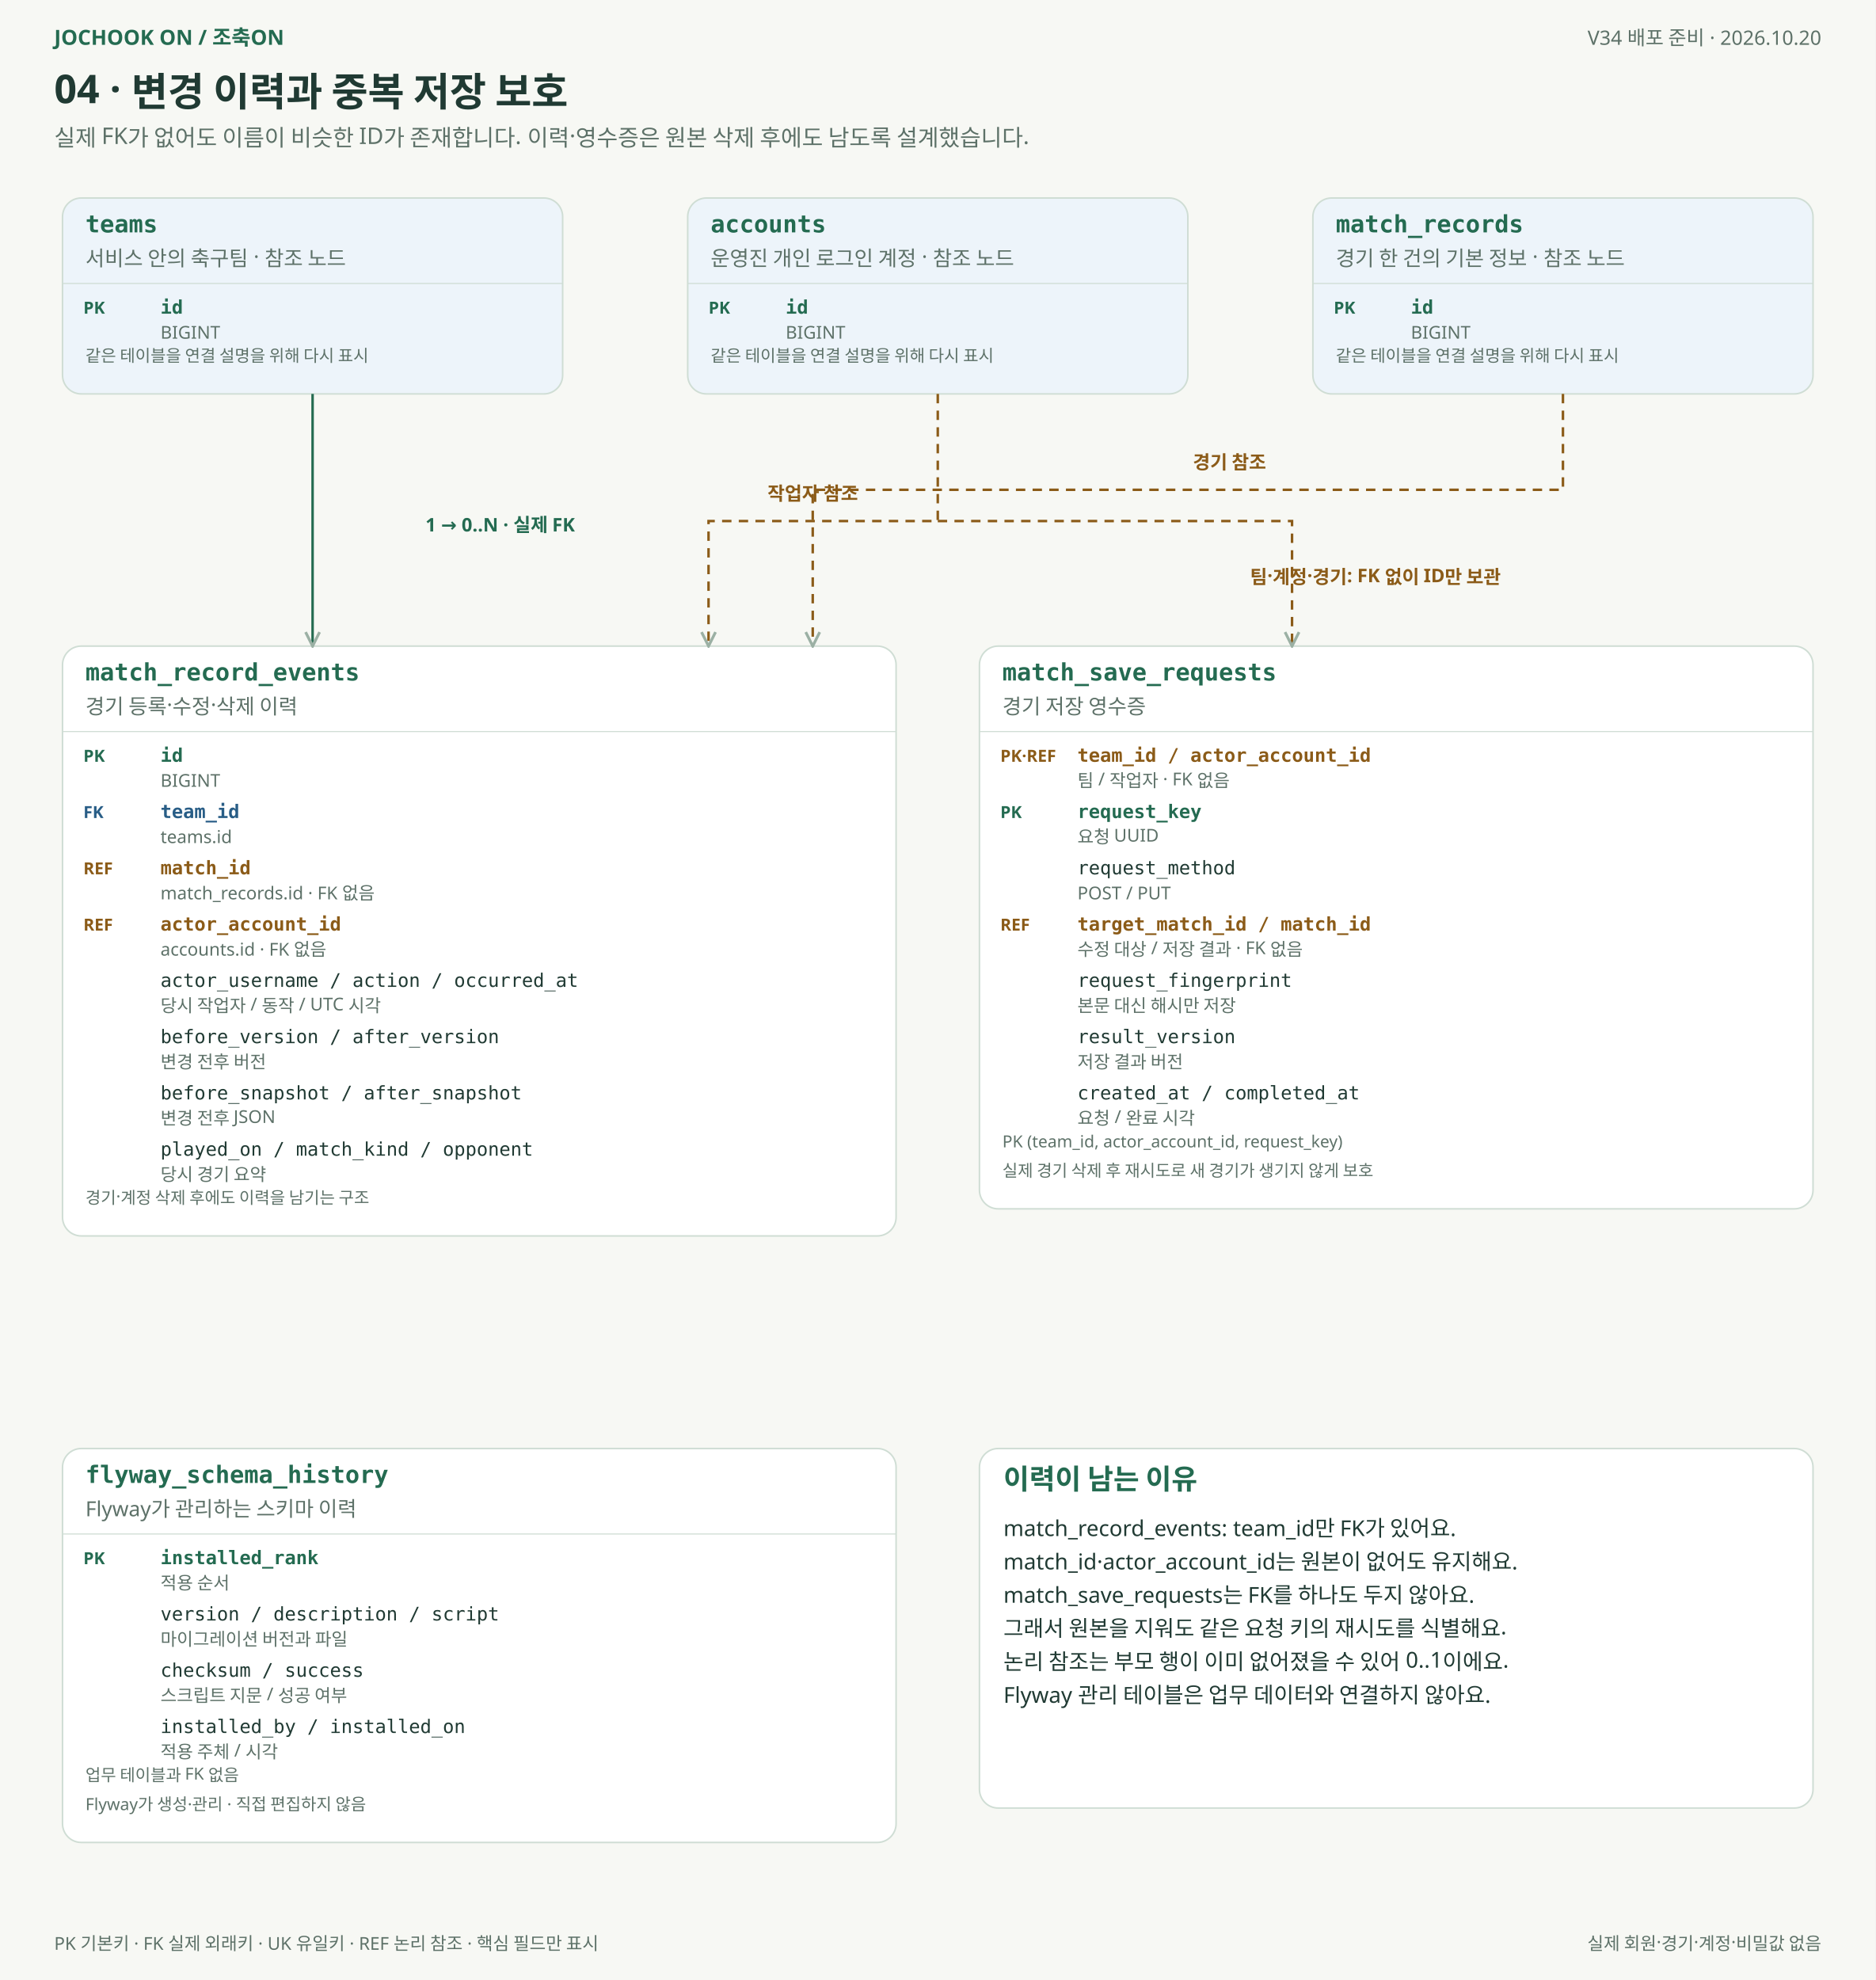
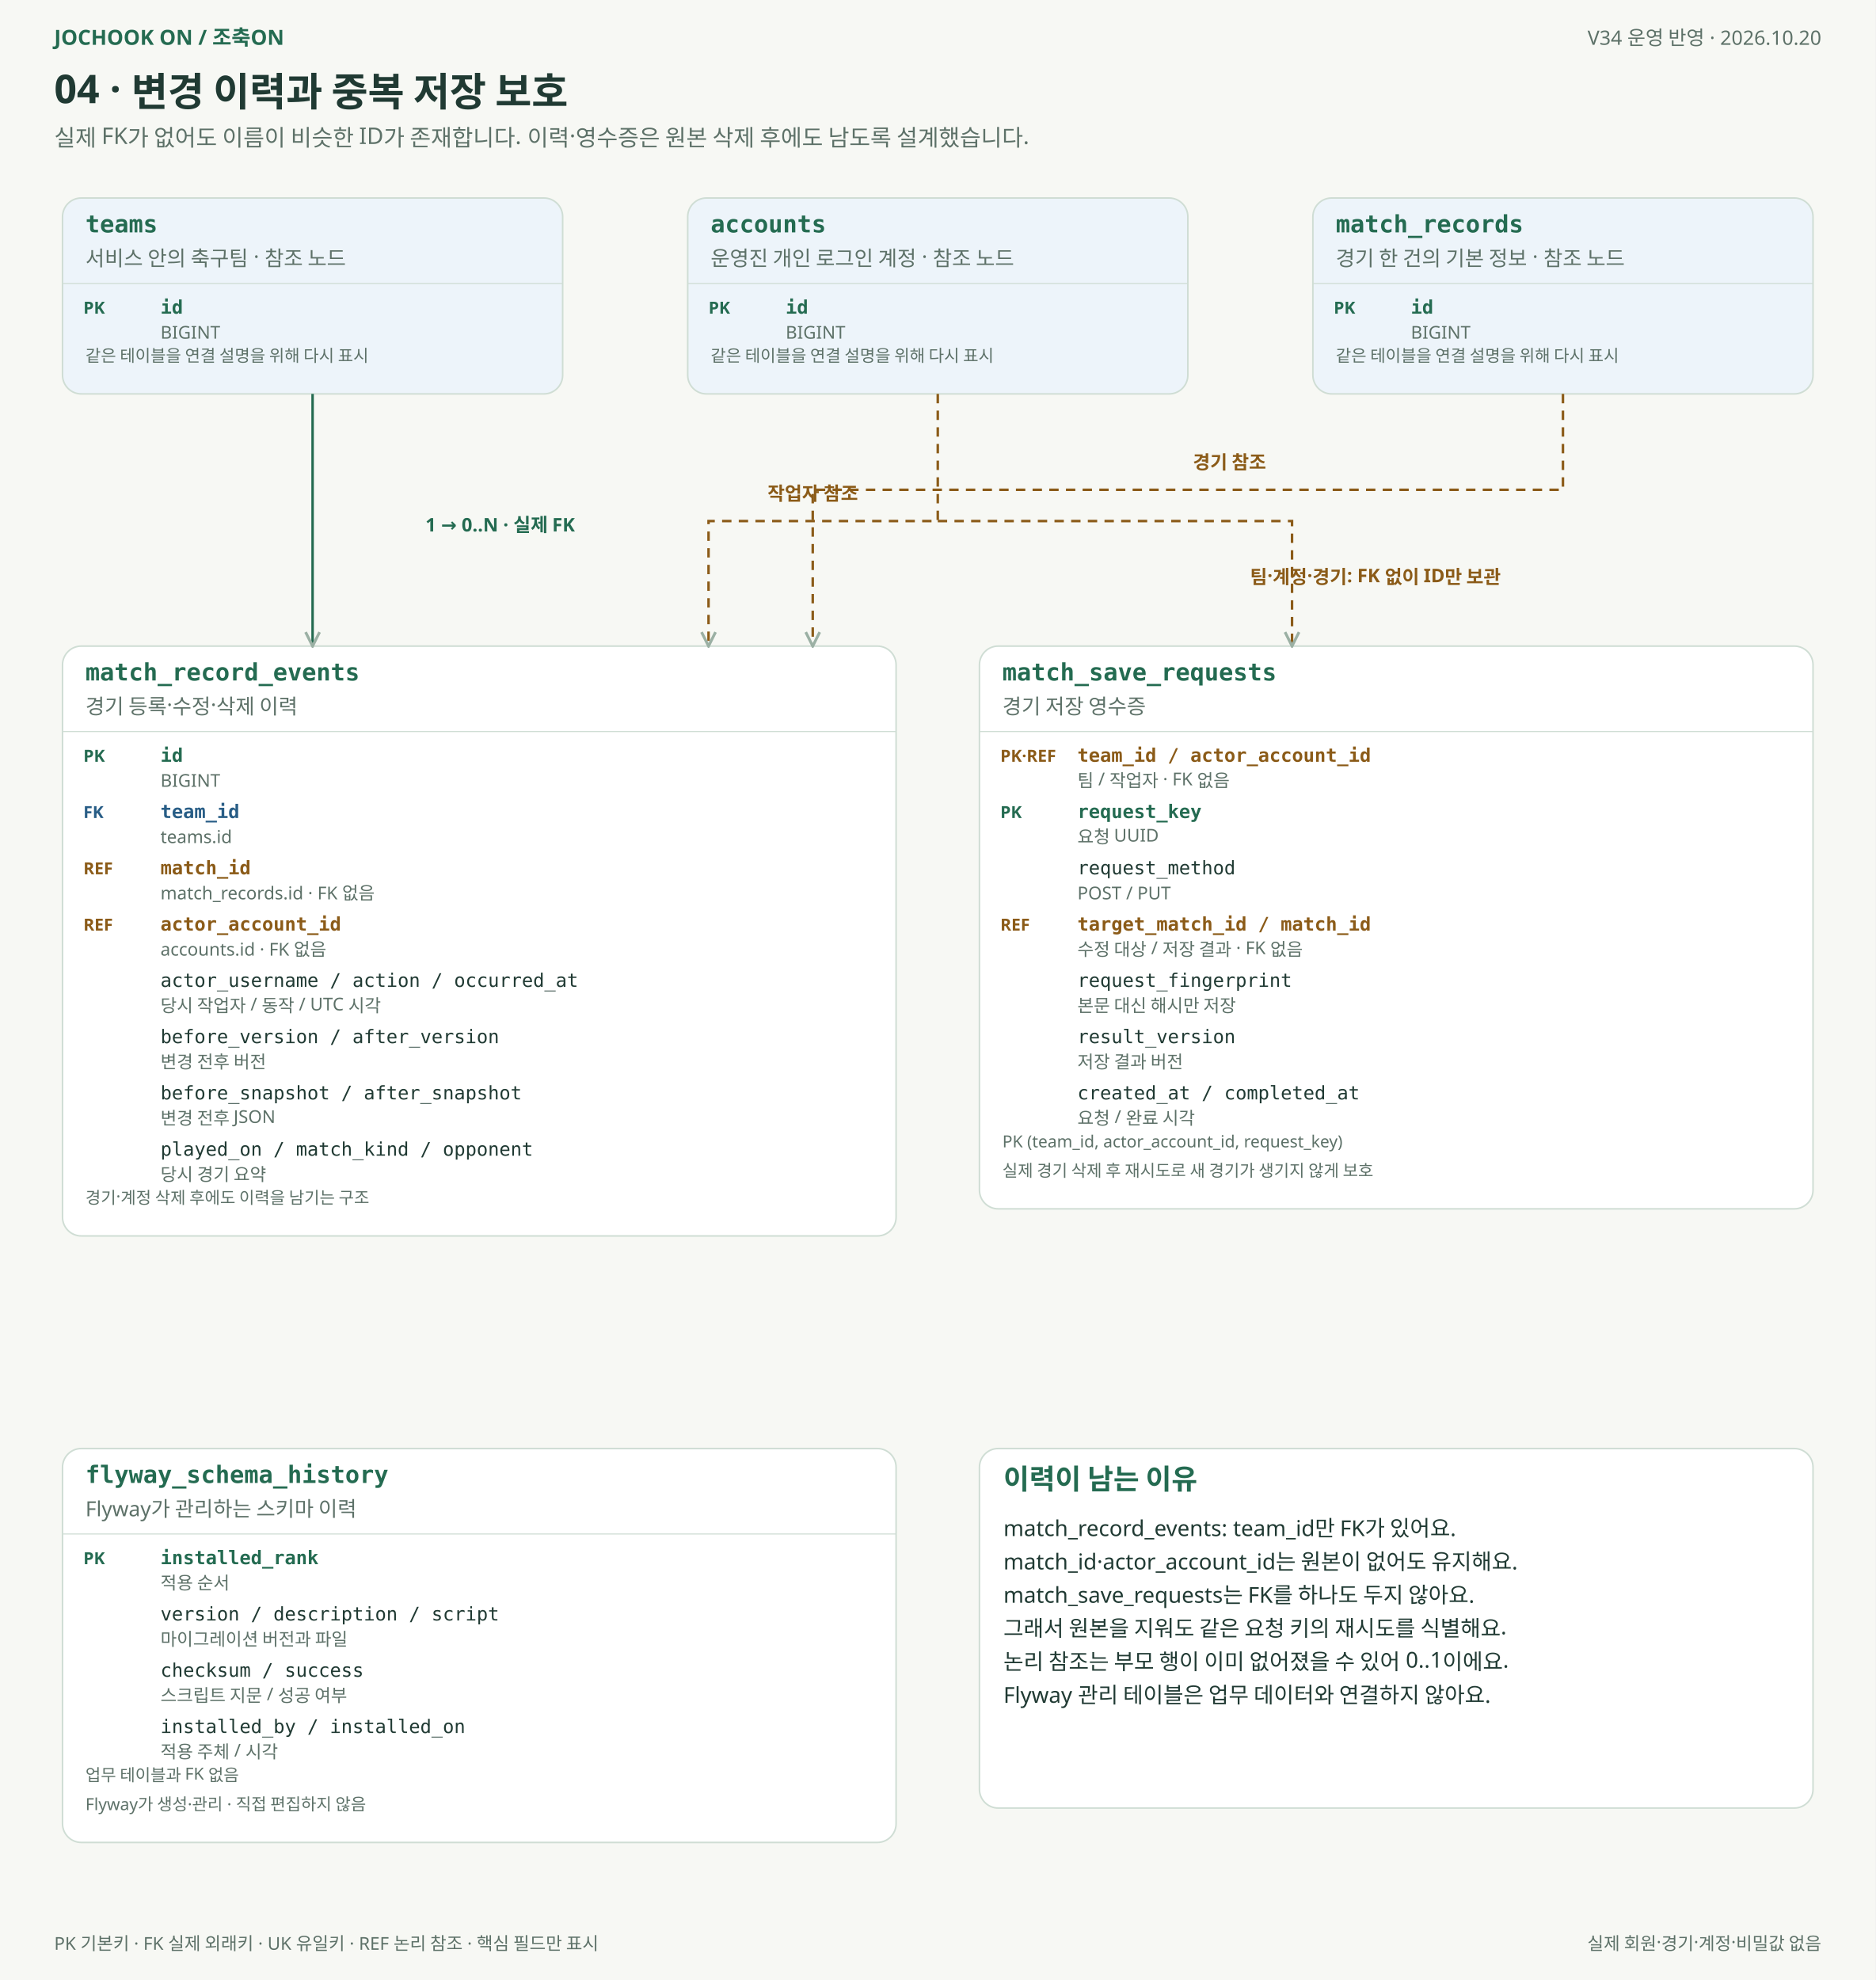
<svg xmlns="http://www.w3.org/2000/svg" width="1800" height="1900" viewBox="0 0 1800 1900" role="img" aria-labelledby="title desc">
  <defs>
    <marker id="arrow" viewBox="0 0 10 10" refX="9" refY="5" markerWidth="7" markerHeight="7" orient="auto">
      <path d="M1 1 L9 5 L1 9" fill="none" stroke="#9bb0a4" stroke-width="1.6" />
    </marker>
  </defs>
  <rect width="1800" height="1900" fill="#f7f8f4" />
  <g font-family="Malgun Gothic, Apple SD Gothic Neo, Noto Sans KR, sans-serif">
    <text x="52" y="43" font-size="20" fill="#246b51" font-weight="700" text-anchor="start">JOCHOOK ON / 조축ON</text>
-     <text x="1748" y="43" font-size="19" fill="#5d7168" font-weight="400" text-anchor="end">V34 배포 준비 · 2026.10.20</text>
+     <text x="1748" y="43" font-size="19" fill="#5d7168" font-weight="400" text-anchor="end">V34 운영 반영 · 2026.10.20</text>
    <text x="52" y="99" font-size="38" fill="#203a33" font-weight="700" text-anchor="start">04 · 변경 이력과 중복 저장 보호</text>
    <text x="52" y="140" font-size="22" fill="#5d7168" font-weight="400" text-anchor="start">실제 FK가 없어도 이름이 비슷한 ID가 존재합니다. 이력·영수증은 원본 삭제 후에도 남도록 설계했습니다.</text>
    <rect x="60" y="190" width="480" height="188" rx="18" fill="#edf4fa" stroke="#cfddd4" stroke-width="1.5" />
    <text x="82" y="223" font-size="23" fill="#246b51" font-weight="700" text-anchor="start" font-family="Consolas, monospace">teams</text>
    <text x="82" y="255" font-size="20" fill="#5d7168" font-weight="400" text-anchor="start">서비스 안의 축구팀 · 참조 노드</text>
    <path d="M 60 272 H 540" stroke="#cfddd4" />
    <text x="80" y="301" font-size="16" fill="#246b51" font-weight="700" text-anchor="start">PK</text>
    <text x="154" y="301" font-size="18" fill="#246b51" font-weight="600" text-anchor="start" font-family="Consolas, monospace">id</text>
    <text x="154" y="325" font-size="17" fill="#5d7168" font-weight="400" text-anchor="start">BIGINT</text>
    <text x="82" y="347" font-size="16" fill="#5d7168" font-weight="400" text-anchor="start">같은 테이블을 연결 설명을 위해 다시 표시</text>
    <rect x="660" y="190" width="480" height="188" rx="18" fill="#edf4fa" stroke="#cfddd4" stroke-width="1.5" />
    <text x="682" y="223" font-size="23" fill="#246b51" font-weight="700" text-anchor="start" font-family="Consolas, monospace">accounts</text>
    <text x="682" y="255" font-size="20" fill="#5d7168" font-weight="400" text-anchor="start">운영진 개인 로그인 계정 · 참조 노드</text>
    <path d="M 660 272 H 1140" stroke="#cfddd4" />
    <text x="680" y="301" font-size="16" fill="#246b51" font-weight="700" text-anchor="start">PK</text>
    <text x="754" y="301" font-size="18" fill="#246b51" font-weight="600" text-anchor="start" font-family="Consolas, monospace">id</text>
    <text x="754" y="325" font-size="17" fill="#5d7168" font-weight="400" text-anchor="start">BIGINT</text>
    <text x="682" y="347" font-size="16" fill="#5d7168" font-weight="400" text-anchor="start">같은 테이블을 연결 설명을 위해 다시 표시</text>
    <rect x="1260" y="190" width="480" height="188" rx="18" fill="#edf4fa" stroke="#cfddd4" stroke-width="1.5" />
    <text x="1282" y="223" font-size="23" fill="#246b51" font-weight="700" text-anchor="start" font-family="Consolas, monospace">match_records</text>
    <text x="1282" y="255" font-size="20" fill="#5d7168" font-weight="400" text-anchor="start">경기 한 건의 기본 정보 · 참조 노드</text>
    <path d="M 1260 272 H 1740" stroke="#cfddd4" />
    <text x="1280" y="301" font-size="16" fill="#246b51" font-weight="700" text-anchor="start">PK</text>
    <text x="1354" y="301" font-size="18" fill="#246b51" font-weight="600" text-anchor="start" font-family="Consolas, monospace">id</text>
    <text x="1354" y="325" font-size="17" fill="#5d7168" font-weight="400" text-anchor="start">BIGINT</text>
    <text x="1282" y="347" font-size="16" fill="#5d7168" font-weight="400" text-anchor="start">같은 테이블을 연결 설명을 위해 다시 표시</text>
    <rect x="60" y="620" width="800" height="566" rx="18" fill="#fff" stroke="#cfddd4" stroke-width="1.5" />
    <text x="82" y="653" font-size="23" fill="#246b51" font-weight="700" text-anchor="start" font-family="Consolas, monospace">match_record_events</text>
    <text x="82" y="685" font-size="20" fill="#5d7168" font-weight="400" text-anchor="start">경기 등록·수정·삭제 이력</text>
    <path d="M 60 702 H 860" stroke="#cfddd4" />
    <text x="80" y="731" font-size="16" fill="#246b51" font-weight="700" text-anchor="start">PK</text>
    <text x="154" y="731" font-size="18" fill="#246b51" font-weight="600" text-anchor="start" font-family="Consolas, monospace">id</text>
    <text x="154" y="755" font-size="17" fill="#5d7168" font-weight="400" text-anchor="start">BIGINT</text>
    <text x="80" y="785" font-size="16" fill="#285d86" font-weight="700" text-anchor="start">FK</text>
    <text x="154" y="785" font-size="18" fill="#285d86" font-weight="600" text-anchor="start" font-family="Consolas, monospace">team_id</text>
    <text x="154" y="809" font-size="17" fill="#5d7168" font-weight="400" text-anchor="start">teams.id</text>
    <text x="80" y="839" font-size="16" fill="#8b5b18" font-weight="700" text-anchor="start">REF</text>
    <text x="154" y="839" font-size="18" fill="#8b5b18" font-weight="600" text-anchor="start" font-family="Consolas, monospace">match_id</text>
    <text x="154" y="863" font-size="17" fill="#5d7168" font-weight="400" text-anchor="start">match_records.id · FK 없음</text>
    <text x="80" y="893" font-size="16" fill="#8b5b18" font-weight="700" text-anchor="start">REF</text>
    <text x="154" y="893" font-size="18" fill="#8b5b18" font-weight="600" text-anchor="start" font-family="Consolas, monospace">actor_account_id</text>
    <text x="154" y="917" font-size="17" fill="#5d7168" font-weight="400" text-anchor="start">accounts.id · FK 없음</text>
    <text x="154" y="947" font-size="18" fill="#203a33" font-weight="400" text-anchor="start" font-family="Consolas, monospace">actor_username / action / occurred_at</text>
    <text x="154" y="971" font-size="17" fill="#5d7168" font-weight="400" text-anchor="start">당시 작업자 / 동작 / UTC 시각</text>
    <text x="154" y="1001" font-size="18" fill="#203a33" font-weight="400" text-anchor="start" font-family="Consolas, monospace">before_version / after_version</text>
    <text x="154" y="1025" font-size="17" fill="#5d7168" font-weight="400" text-anchor="start">변경 전후 버전</text>
    <text x="154" y="1055" font-size="18" fill="#203a33" font-weight="400" text-anchor="start" font-family="Consolas, monospace">before_snapshot / after_snapshot</text>
    <text x="154" y="1079" font-size="17" fill="#5d7168" font-weight="400" text-anchor="start">변경 전후 JSON</text>
    <text x="154" y="1109" font-size="18" fill="#203a33" font-weight="400" text-anchor="start" font-family="Consolas, monospace">played_on / match_kind / opponent</text>
    <text x="154" y="1133" font-size="17" fill="#5d7168" font-weight="400" text-anchor="start">당시 경기 요약</text>
    <text x="82" y="1155" font-size="16" fill="#5d7168" font-weight="400" text-anchor="start">경기·계정 삭제 후에도 이력을 남기는 구조</text>
    <rect x="940" y="620" width="800" height="540" rx="18" fill="#fff" stroke="#cfddd4" stroke-width="1.5" />
    <text x="962" y="653" font-size="23" fill="#246b51" font-weight="700" text-anchor="start" font-family="Consolas, monospace">match_save_requests</text>
    <text x="962" y="685" font-size="20" fill="#5d7168" font-weight="400" text-anchor="start">경기 저장 영수증</text>
    <path d="M 940 702 H 1740" stroke="#cfddd4" />
    <text x="960" y="731" font-size="16" fill="#8b5b18" font-weight="700" text-anchor="start">PK·REF</text>
    <text x="1034" y="731" font-size="18" fill="#8b5b18" font-weight="600" text-anchor="start" font-family="Consolas, monospace">team_id / actor_account_id</text>
    <text x="1034" y="755" font-size="17" fill="#5d7168" font-weight="400" text-anchor="start">팀 / 작업자 · FK 없음</text>
    <text x="960" y="785" font-size="16" fill="#246b51" font-weight="700" text-anchor="start">PK</text>
    <text x="1034" y="785" font-size="18" fill="#246b51" font-weight="600" text-anchor="start" font-family="Consolas, monospace">request_key</text>
    <text x="1034" y="809" font-size="17" fill="#5d7168" font-weight="400" text-anchor="start">요청 UUID</text>
    <text x="1034" y="839" font-size="18" fill="#203a33" font-weight="400" text-anchor="start" font-family="Consolas, monospace">request_method</text>
    <text x="1034" y="863" font-size="17" fill="#5d7168" font-weight="400" text-anchor="start">POST / PUT</text>
    <text x="960" y="893" font-size="16" fill="#8b5b18" font-weight="700" text-anchor="start">REF</text>
    <text x="1034" y="893" font-size="18" fill="#8b5b18" font-weight="600" text-anchor="start" font-family="Consolas, monospace">target_match_id / match_id</text>
    <text x="1034" y="917" font-size="17" fill="#5d7168" font-weight="400" text-anchor="start">수정 대상 / 저장 결과 · FK 없음</text>
    <text x="1034" y="947" font-size="18" fill="#203a33" font-weight="400" text-anchor="start" font-family="Consolas, monospace">request_fingerprint</text>
    <text x="1034" y="971" font-size="17" fill="#5d7168" font-weight="400" text-anchor="start">본문 대신 해시만 저장</text>
    <text x="1034" y="1001" font-size="18" fill="#203a33" font-weight="400" text-anchor="start" font-family="Consolas, monospace">result_version</text>
    <text x="1034" y="1025" font-size="17" fill="#5d7168" font-weight="400" text-anchor="start">저장 결과 버전</text>
    <text x="1034" y="1055" font-size="18" fill="#203a33" font-weight="400" text-anchor="start" font-family="Consolas, monospace">created_at / completed_at</text>
    <text x="1034" y="1079" font-size="17" fill="#5d7168" font-weight="400" text-anchor="start">요청 / 완료 시각</text>
    <text x="962" y="1101" font-size="16" fill="#5d7168" font-weight="400" text-anchor="start">PK (team_id, actor_account_id, request_key)</text>
    <text x="962" y="1129" font-size="16" fill="#5d7168" font-weight="400" text-anchor="start">실제 경기 삭제 후 재시도로 새 경기가 생기지 않게 보호</text>
    <path d="M 300 378 L 300 620" stroke="#246b51" stroke-width="2.4" fill="none" marker-end="url(#arrow)" />
    <text x="480" y="510" font-size="18" fill="#246b51" font-weight="600" text-anchor="middle">1 → 0..N · 실제 FK</text>
    <path d="M 900 378 L 900 500 L 680 500 L 680 620" stroke="#8b5b18" stroke-width="2.4" fill="none" stroke-dasharray="9 7" marker-end="url(#arrow)" />
    <text x="780" y="480" font-size="18" fill="#8b5b18" font-weight="600" text-anchor="middle">작업자 참조</text>
    <path d="M 1500 378 L 1500 470 L 780 470 L 780 620" stroke="#8b5b18" stroke-width="2.4" fill="none" stroke-dasharray="9 7" marker-end="url(#arrow)" />
    <text x="1180" y="450" font-size="18" fill="#8b5b18" font-weight="600" text-anchor="middle">경기 참조</text>
    <path d="M 900 500 L 1240 500 L 1240 620" stroke="#8b5b18" stroke-width="2.4" fill="none" stroke-dasharray="9 7" marker-end="url(#arrow)" />
    <text x="1320" y="560" font-size="18" fill="#8b5b18" font-weight="600" text-anchor="middle">팀·계정·경기: FK 없이 ID만 보관</text>
    <rect x="60" y="1390" width="800" height="378" rx="18" fill="#fff" stroke="#cfddd4" stroke-width="1.5" />
    <text x="82" y="1423" font-size="23" fill="#246b51" font-weight="700" text-anchor="start" font-family="Consolas, monospace">flyway_schema_history</text>
    <text x="82" y="1455" font-size="20" fill="#5d7168" font-weight="400" text-anchor="start">Flyway가 관리하는 스키마 이력</text>
    <path d="M 60 1472 H 860" stroke="#cfddd4" />
    <text x="80" y="1501" font-size="16" fill="#246b51" font-weight="700" text-anchor="start">PK</text>
    <text x="154" y="1501" font-size="18" fill="#246b51" font-weight="600" text-anchor="start" font-family="Consolas, monospace">installed_rank</text>
    <text x="154" y="1525" font-size="17" fill="#5d7168" font-weight="400" text-anchor="start">적용 순서</text>
    <text x="154" y="1555" font-size="18" fill="#203a33" font-weight="400" text-anchor="start" font-family="Consolas, monospace">version / description / script</text>
    <text x="154" y="1579" font-size="17" fill="#5d7168" font-weight="400" text-anchor="start">마이그레이션 버전과 파일</text>
    <text x="154" y="1609" font-size="18" fill="#203a33" font-weight="400" text-anchor="start" font-family="Consolas, monospace">checksum / success</text>
    <text x="154" y="1633" font-size="17" fill="#5d7168" font-weight="400" text-anchor="start">스크립트 지문 / 성공 여부</text>
    <text x="154" y="1663" font-size="18" fill="#203a33" font-weight="400" text-anchor="start" font-family="Consolas, monospace">installed_by / installed_on</text>
    <text x="154" y="1687" font-size="17" fill="#5d7168" font-weight="400" text-anchor="start">적용 주체 / 시각</text>
    <text x="82" y="1709" font-size="16" fill="#5d7168" font-weight="400" text-anchor="start">업무 테이블과 FK 없음</text>
    <text x="82" y="1737" font-size="16" fill="#5d7168" font-weight="400" text-anchor="start">Flyway가 생성·관리 · 직접 편집하지 않음</text>
    <rect x="940" y="1390" width="800" height="345" rx="18" fill="#fff" stroke="#cfddd4" stroke-width="1.5" />
    <text x="963" y="1429" font-size="27" fill="#246b51" font-weight="700" text-anchor="start">이력이 남는 이유</text>
    <text x="963" y="1474" font-size="21" fill="#203a33" font-weight="400" text-anchor="start">match_record_events: team_id만 FK가 있어요.</text>
    <text x="963" y="1506" font-size="21" fill="#203a33" font-weight="400" text-anchor="start">match_id·actor_account_id는 원본이 없어도 유지해요.</text>
    <text x="963" y="1538" font-size="21" fill="#203a33" font-weight="400" text-anchor="start">match_save_requests는 FK를 하나도 두지 않아요.</text>
    <text x="963" y="1570" font-size="21" fill="#203a33" font-weight="400" text-anchor="start">그래서 원본을 지워도 같은 요청 키의 재시도를 식별해요.</text>
    <text x="963" y="1602" font-size="21" fill="#203a33" font-weight="400" text-anchor="start">논리 참조는 부모 행이 이미 없어졌을 수 있어 0..1이에요.</text>
    <text x="963" y="1634" font-size="21" fill="#203a33" font-weight="400" text-anchor="start">Flyway 관리 테이블은 업무 데이터와 연결하지 않아요.</text>
    <text x="52" y="1871" font-size="17" fill="#5d7168" font-weight="400" text-anchor="start">PK 기본키 · FK 실제 외래키 · UK 유일키 · REF 논리 참조 · 핵심 필드만 표시</text>
    <text x="1748" y="1871" font-size="17" fill="#5d7168" font-weight="400" text-anchor="end">실제 회원·경기·계정·비밀값 없음</text>
  </g>
</svg>
